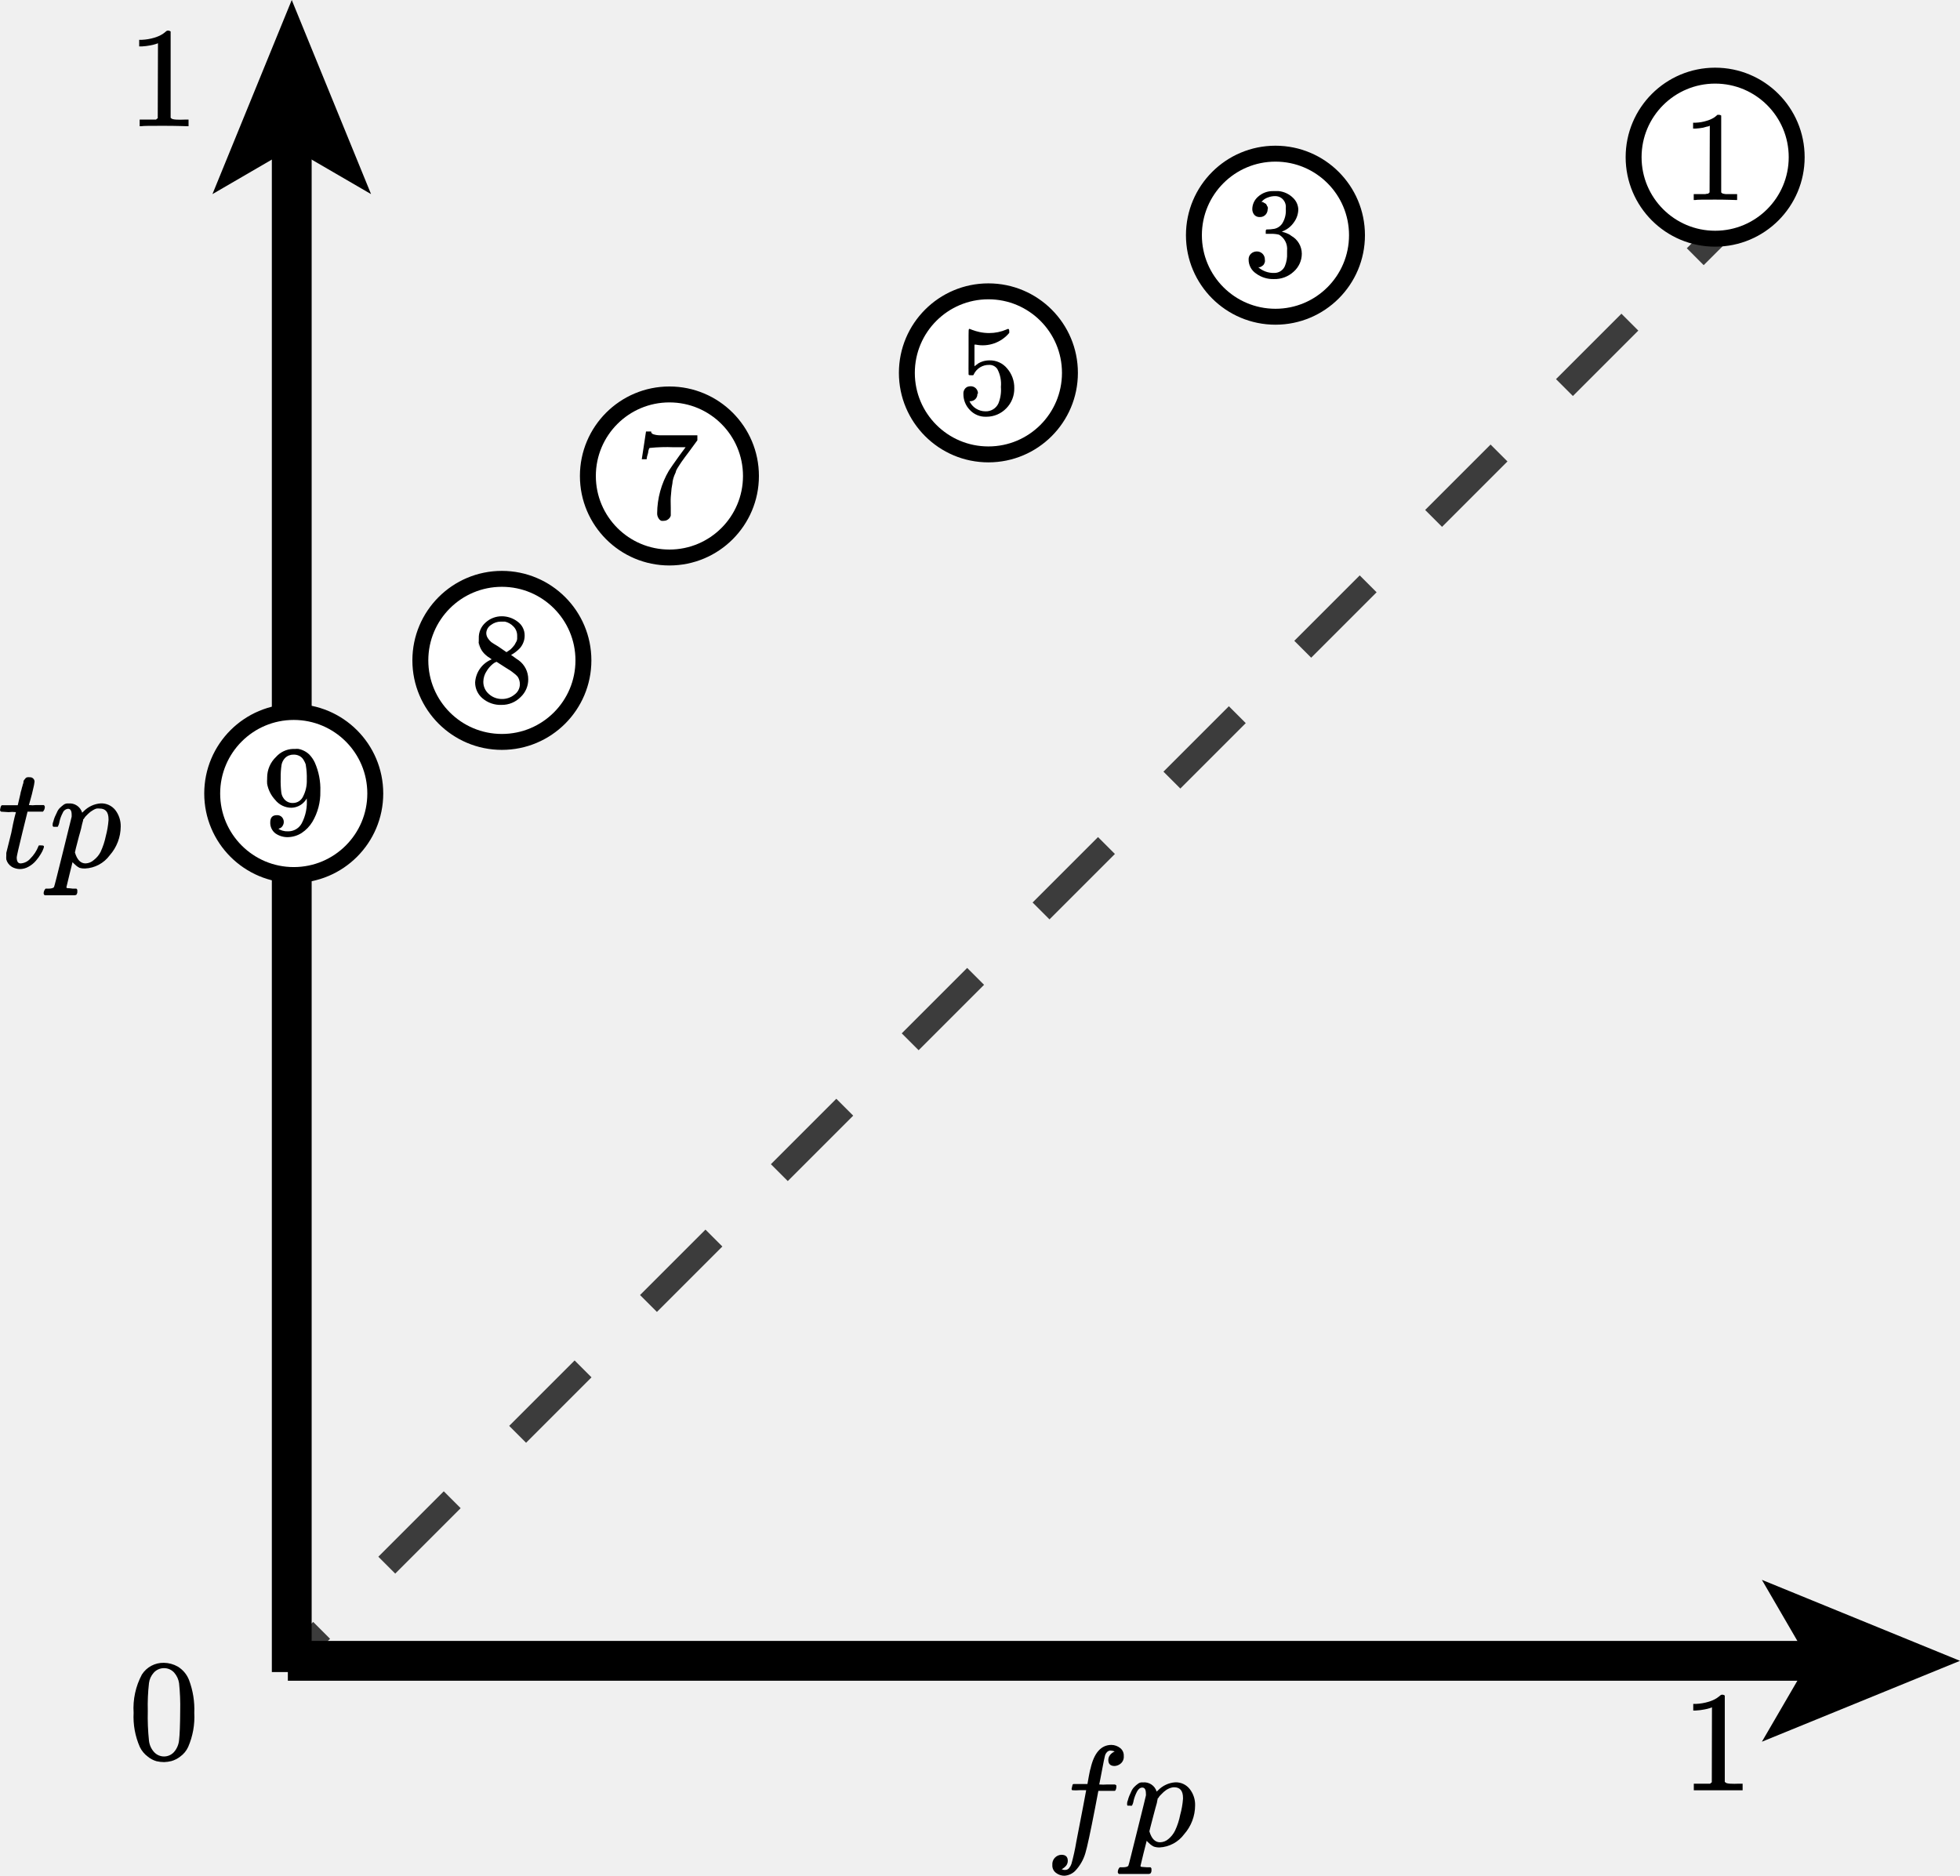
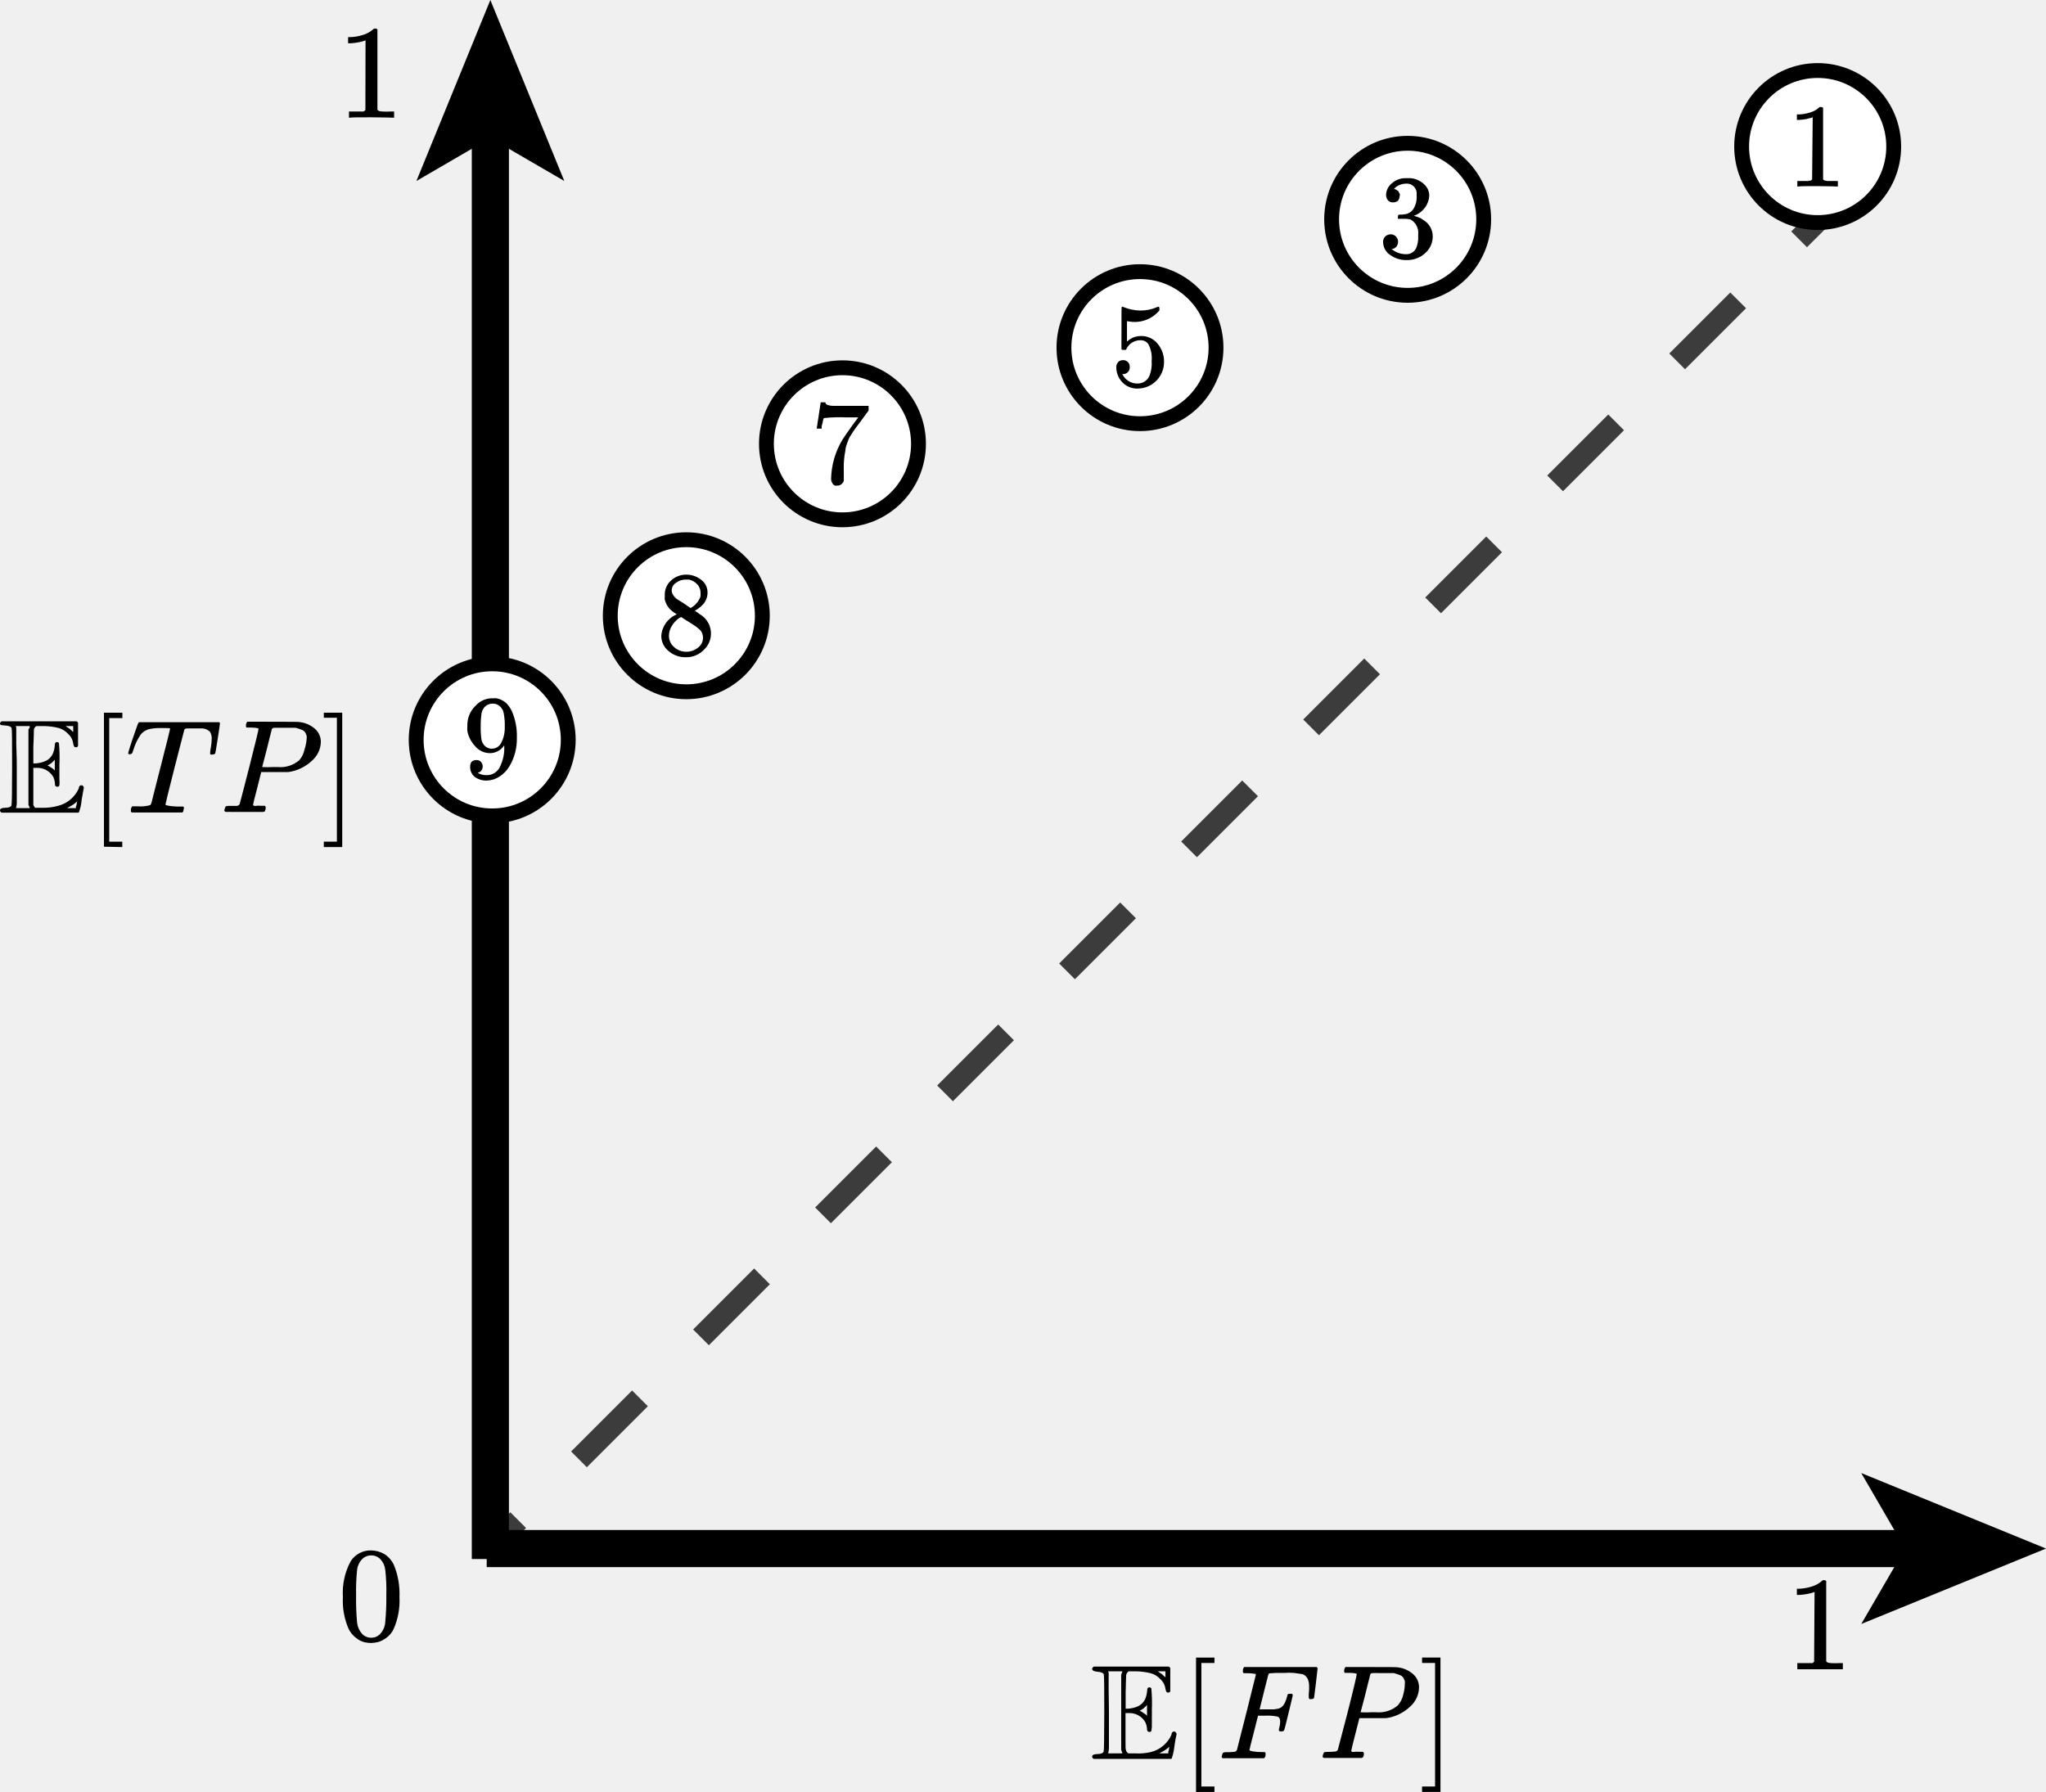
- <svg xmlns="http://www.w3.org/2000/svg" viewBox="0 0 246.15 235.57">
+ <svg xmlns="http://www.w3.org/2000/svg" viewBox="0 0 275.55 241.38">
  <defs>
    <style>.cls-1,.cls-3,.cls-4{fill:none;}.cls-1,.cls-3,.cls-4,.cls-5{stroke:#000;stroke-miterlimit:10;}.cls-1{stroke-width:5px;}.cls-2{opacity:0.75;}.cls-3,.cls-4{stroke-width:3px;}.cls-4{stroke-dasharray:11.62 11.62;}.cls-5{fill:#fff;stroke-width:2px;}</style>
  </defs>
  <g id="Layer_2" data-name="Layer 2">
    <g id="roc">
-       <line class="cls-1" x1="36.64" y1="17.3" x2="36.64" y2="210" />
-       <polygon points="36.64 0 26.68 24.38 36.64 18.59 46.6 24.38 36.64 0" />
-       <line class="cls-1" x1="228.5" y1="208.59" x2="36.15" y2="208.59" />
-       <polygon points="246.15 208.59 221.27 198.42 227.18 208.59 221.27 218.75 246.15 208.59" />
+       <line class="cls-1" x1="66.04" y1="17.3" x2="66.04" y2="210" />
+       <polygon points="66.04 0 56.08 24.38 66.04 18.59 76 24.38 66.04 0" />
+       <line class="cls-1" x1="257.89" y1="208.59" x2="65.55" y2="208.59" />
+       <polygon points="275.55 208.59 250.67 198.42 256.57 208.59 250.67 218.75 275.55 208.59" />
      <g class="cls-2">
-         <line class="cls-3" x1="217.15" y1="28" x2="212.9" y2="32.24" />
-         <line class="cls-4" x1="204.69" y1="40.46" x2="44.5" y2="200.65" />
-         <line class="cls-3" x1="40.39" y1="204.76" x2="36.15" y2="209" />
+         <line class="cls-3" x1="246.55" y1="28" x2="242.3" y2="32.24" />
+         <line class="cls-4" x1="234.09" y1="40.46" x2="73.9" y2="200.65" />
+         <line class="cls-3" x1="69.79" y1="204.76" x2="65.55" y2="209" />
      </g>
-       <path id="MJX-26-TEX-I-1D461" d="M.13,101.94c-.09-.08-.13-.14-.13-.18a2.14,2.14,0,0,1,.05-.29,1,1,0,0,1,.09-.25.17.17,0,0,1,.17-.09l.92,0h1l.34-1.45c0-.13.08-.31.13-.52a3.05,3.05,0,0,1,.13-.47c0-.1.07-.22.11-.37A.6.6,0,0,1,3,98a2.13,2.13,0,0,0,.18-.22.38.38,0,0,1,.26-.16,1.12,1.12,0,0,1,.32,0,.54.54,0,0,1,.45.2.56.56,0,0,1,.13.34,6.09,6.09,0,0,1-.16.85c-.11.49-.23,1-.36,1.43l-.19.67a3.74,3.74,0,0,0,.91,0H5.5a.32.32,0,0,1,.13.2.85.85,0,0,1-.24.63H3.46l-.65,2.63c-.48,1.93-.71,3-.71,3.11,0,.51.16.76.49.76a1.74,1.74,0,0,0,1.23-.62,4.49,4.49,0,0,0,1-1.52q0-.1.09-.12a.88.88,0,0,1,.27,0h.07q.27,0,.27.15a.7.7,0,0,1-.05.21,3.23,3.23,0,0,1-.33.69,5.72,5.72,0,0,1-.61.85,3.25,3.25,0,0,1-.92.76,2.2,2.2,0,0,1-1.11.31,2.11,2.11,0,0,1-1-.27,1.59,1.59,0,0,1-.71-.94,2.77,2.77,0,0,1,0-.49v-.33l.63-2.53C1.74,102.85,2,102,2,102a3.73,3.73,0,0,0-.92,0Z" />
-       <path id="MJX-26-TEX-I-1D45D" d="M6.61,103.71a1.06,1.06,0,0,0,0-.14c0-.06,0-.19.09-.4a4.09,4.09,0,0,1,.18-.56l.28-.6a1.59,1.59,0,0,1,.36-.54,5.11,5.11,0,0,1,.47-.4.86.86,0,0,1,.6-.16,1.63,1.63,0,0,1,1.73,1.16l.18-.17a3.32,3.32,0,0,1,2.14-1,2.23,2.23,0,0,1,1.85.85,3.28,3.28,0,0,1,.67,2.06,5.5,5.5,0,0,1-1.38,3.61,4.07,4.07,0,0,1-3.11,1.66A2.2,2.2,0,0,1,10,109a2.09,2.09,0,0,1-.42-.27l-.34-.31-.13-.14s-.14.53-.39,1.57-.38,1.57-.38,1.58,0,.11.14.12.32,0,.67.06h.45a.35.35,0,0,1,.11.16s0,.13,0,.33a.94.94,0,0,1-.11.27.49.49,0,0,1-.24.07H9.1l-.61,0-1.12,0c-.85,0-1.39,0-1.61,0H5.61a.37.37,0,0,1-.13-.2.87.87,0,0,1,.24-.63h.36c.41,0,.65-.09.71-.22s.4-1.51,1.1-4.32L9,102.57a1.7,1.7,0,0,0,0-.25c0-.49-.15-.74-.45-.74a.79.79,0,0,0-.67.51,4.24,4.24,0,0,0-.41,1.1,1.87,1.87,0,0,1-.22.65s-.12,0-.29,0H6.71A.28.28,0,0,1,6.61,103.71Zm2.8,3.35c.27.92.71,1.38,1.34,1.38A1.64,1.64,0,0,0,11.8,108a3,3,0,0,0,.83-1,9,9,0,0,0,.66-2,11,11,0,0,0,.34-2v-.11c0-.89-.37-1.34-1.11-1.34a1.74,1.74,0,0,0-.39,0,1.55,1.55,0,0,0-.4.17,3.17,3.17,0,0,0-.36.23l-.31.27-.27.27a1.13,1.13,0,0,0-.2.26.71.71,0,0,1-.15.18l0,.07s0,.1-.06.25-.1.43-.19.8-.19.69-.26.94C9.57,106.35,9.41,107,9.41,107.06Z" />
-       <path id="MJX-26-TEX-I-1D453" d="M133.31,234.79l.11,0a.47.47,0,0,0,.2.06l.21,0a.57.57,0,0,0,.44-.24,1.57,1.57,0,0,0,.29-.52,26.85,26.85,0,0,0,.61-2.77q.44-2.28.84-4.35c.26-1.37.39-2.07.39-2.08v-.05h-.85a5.12,5.12,0,0,1-.9,0,.21.21,0,0,1-.07-.18l.12-.51a.16.16,0,0,1,.15-.09l.85,0c.58,0,.87,0,.87,0s.05-.33.16-.91.18-.93.22-1c.44-2,1.33-3,2.64-3a1.83,1.83,0,0,1,1.1.4,1.19,1.19,0,0,1,.44,1,1.1,1.1,0,0,1-.38.94,1.3,1.3,0,0,1-.76.31c-.53,0-.8-.25-.8-.76a1,1,0,0,1,.2-.6,1.42,1.42,0,0,1,.44-.38l.16-.09a1.62,1.62,0,0,0-.54-.11.58.58,0,0,0-.42.19,1,1,0,0,0-.27.5c-.09.35-.18.82-.29,1.41s-.21,1.1-.29,1.51-.13.62-.13.65a6.24,6.24,0,0,0,1,0c.54,0,.85,0,.94,0a.31.31,0,0,1,.2.11.85.85,0,0,1,0,.31.8.8,0,0,1-.09.29.15.15,0,0,1-.16.09l-1,0h-1l-.42,2.2q-.87,4.5-1.21,5.62A5.44,5.44,0,0,1,135,235a2.09,2.09,0,0,1-1.32.58,1.72,1.72,0,0,1-1.05-.35,1.14,1.14,0,0,1-.47-1,1.18,1.18,0,0,1,1.14-1.28c.53,0,.8.25.8.76a1,1,0,0,1-.2.6,1.54,1.54,0,0,1-.44.38Z" />
-       <path id="MJX-26-TEX-I-1D45D-2" data-name="MJX-26-TEX-I-1D45D" d="M141.55,226.66s0-.08,0-.14,0-.2.09-.4a3.69,3.69,0,0,1,.18-.56l.27-.6a1.76,1.76,0,0,1,.37-.54,3.18,3.18,0,0,1,.47-.4.8.8,0,0,1,.59-.16,1.63,1.63,0,0,1,1.74,1.15l.18-.16a3.32,3.32,0,0,1,2.14-1,2.2,2.2,0,0,1,1.84.85,3.19,3.19,0,0,1,.67,2.06,5.48,5.48,0,0,1-1.37,3.6,4.1,4.1,0,0,1-3.11,1.67,2.2,2.2,0,0,1-.71-.11,2.09,2.09,0,0,1-.42-.27l-.34-.31-.13-.15s-.14.54-.4,1.58l-.38,1.57c0,.08.05.12.15.13l.67.05h.45c.07.09.11.14.11.17s0,.13,0,.32a.73.73,0,0,1-.11.27.47.47,0,0,1-.24.08H144l-.61,0-1.12,0c-.85,0-1.39,0-1.62,0h-.14c-.08-.09-.13-.15-.13-.2a.89.89,0,0,1,.24-.64H141c.41,0,.65-.08.71-.21s.4-1.52,1.1-4.33,1.07-4.3,1.1-4.47a.86.86,0,0,0,0-.25q0-.75-.45-.75c-.27,0-.49.17-.67.51a4.9,4.9,0,0,0-.42,1.11,1.93,1.93,0,0,1-.21.65.73.73,0,0,1-.29,0h-.26C141.58,226.75,141.55,226.7,141.55,226.66Zm2.8,3.35c.27.92.71,1.37,1.34,1.37a1.63,1.63,0,0,0,1.05-.41,3.2,3.2,0,0,0,.83-1.05,8.47,8.47,0,0,0,.65-2,10.25,10.25,0,0,0,.35-2v-.11c0-.89-.37-1.34-1.11-1.34a1.32,1.32,0,0,0-.39.06,2,2,0,0,0-.4.16,1.61,1.61,0,0,0-.36.24,2,2,0,0,0-.31.27l-.27.27a1.1,1.1,0,0,0-.2.25.47.47,0,0,1-.15.18l0,.08-.06.25c0,.16-.1.42-.2.8s-.18.68-.25.94C144.51,229.3,144.35,230,144.35,230Z" />
-       <circle class="cls-5" cx="36.89" cy="99.66" r="10.24" />
-       <path id="MJX-32-TEX-N-39" d="M38.55,100.23a2.27,2.27,0,0,1-1.93,1.22,2.61,2.61,0,0,1-2.07-1,4,4,0,0,1-1-2,4,4,0,0,1,0-.65v-.13a3.58,3.58,0,0,1,1.12-2.61,3,3,0,0,1,2.12-1h.29a2,2,0,0,1,.41,0,2.41,2.41,0,0,1,.59.19,2.67,2.67,0,0,1,.76.51,3.71,3.71,0,0,1,.69,1,8.17,8.17,0,0,1,.7,3.64,7.18,7.18,0,0,1-1,3.82,4.42,4.42,0,0,1-1.35,1.4,3.34,3.34,0,0,1-1.68.52,2.63,2.63,0,0,1-1.61-.47,1.66,1.66,0,0,1-.65-1.39c0-.61.28-.91.86-.9a.8.8,0,0,1,.59.23.9.9,0,0,1,.1,1.12.7.7,0,0,1-.26.26l-.21.08-.06,0s0,0,.11.09a2.49,2.49,0,0,0,.42.17,2.08,2.08,0,0,0,.68.08h.09a1.92,1.92,0,0,0,1.63-1,5.69,5.69,0,0,0,.63-3.12Zm-1.74.62a1.39,1.39,0,0,0,1.24-.79,4.29,4.29,0,0,0,.48-2.14,9.35,9.35,0,0,0-.12-1.8c0-.11-.06-.22-.1-.33a3.24,3.24,0,0,0-.23-.42,1.27,1.27,0,0,0-.48-.43,1.44,1.44,0,0,0-.76-.16,1.43,1.43,0,0,0-1.05.43,1.69,1.69,0,0,0-.43.84,10.05,10.05,0,0,0-.11,1.69,12,12,0,0,0,.08,1.81,1.6,1.6,0,0,0,.32.76A1.35,1.35,0,0,0,36.81,100.85Z" />
-       <circle class="cls-5" cx="63.03" cy="82.94" r="10.24" />
-       <path id="MJX-32-TEX-N-38" d="M60.13,81.41V80.17a2.51,2.51,0,0,1,.87-2,3,3,0,0,1,2-.77,3.26,3.26,0,0,1,2,.67,2.12,2.12,0,0,1,.89,1.76,2.26,2.26,0,0,1-.18.9,2.33,2.33,0,0,1-.42.68,4.15,4.15,0,0,1-.5.45,3.63,3.63,0,0,1-.42.29.73.73,0,0,0-.18.13l.23.14.45.33.26.17a2.94,2.94,0,0,1,1.21,2.41,3,3,0,0,1-.94,2.2,3.29,3.29,0,0,1-2.41,1,3.47,3.47,0,0,1-2.39-.82,2.6,2.6,0,0,1-.93-2,3.35,3.35,0,0,1,2.08-2.9l-.29-.21a2.15,2.15,0,0,1-.44-.32,2.56,2.56,0,0,1-.92-2Zm3.48.5.1-.07.14-.09.17-.12a1,1,0,0,0,.19-.16l.18-.19.17-.21a.89.89,0,0,0,.16-.26l.15-.27a.83.83,0,0,0,.08-.32q0-.21,0-.36a1.61,1.61,0,0,0-.46-1.17,2.13,2.13,0,0,0-1.08-.62H62.9a2.08,2.08,0,0,0-1.24.42,1.28,1.28,0,0,0-.59,1,1.16,1.16,0,0,0,.21.68,2.19,2.19,0,0,0,.41.47c.14.1.41.28.81.51l.18.12ZM63,87.79a2.44,2.44,0,0,0,1.61-.55,1.61,1.61,0,0,0,.68-1.32,1.7,1.7,0,0,0-.08-.51,1.57,1.57,0,0,0-.19-.41,2.43,2.43,0,0,0-.36-.35c-.16-.13-.28-.23-.37-.29a4.17,4.17,0,0,0-.47-.31l-.43-.27-.48-.31-.42-.27-.13-.08a1.32,1.32,0,0,0-.47.27,3.39,3.39,0,0,0-.77.89,2.45,2.45,0,0,0-.42,1.32,2,2,0,0,0,.69,1.56A2.41,2.41,0,0,0,63,87.79Z" />
-       <circle class="cls-5" cx="84.07" cy="59.78" r="10.24" />
-       <path id="MJX-32-TEX-N-37" d="M80.6,57.67s.1-.61.27-1.76l.26-1.72s.11,0,.32,0h.33v.06c0,.11.08.2.24.28a2.63,2.63,0,0,0,.84.14c.39,0,1.3,0,2.72,0h2v.63l-1.1,1.5-.48.64c-.22.31-.37.5-.43.6l-.34.52a3.88,3.88,0,0,0-.33.58c0,.14-.12.34-.22.59a4,4,0,0,0-.21.74c0,.24-.09.53-.13.87s-.07.71-.1,1.1,0,.83,0,1.32v.45c0,.15,0,.28,0,.39v.15a.83.83,0,0,1-.31.46.84.84,0,0,1-.54.2,1.21,1.21,0,0,1-.34,0,.73.73,0,0,1-.34-.31,1.1,1.1,0,0,1-.18-.64A10.7,10.7,0,0,1,84,59.12c.22-.34.67-1,1.36-1.95l.74-1h-1.5a20.37,20.37,0,0,0-3,.09q-.09,0-.18.39c0,.22-.1.46-.16.69l-.05.34v0H80.6Z" />
-       <circle class="cls-5" cx="124.13" cy="46.83" r="10.24" />
-       <path id="MJX-32-TEX-N-35" d="M122.75,49.48a.89.89,0,0,1-.88.91h-.12a2.22,2.22,0,0,0,2,1.27,1.72,1.72,0,0,0,1.64-1,4.53,4.53,0,0,0,.31-2.06,4,4,0,0,0-.44-2.24,1.18,1.18,0,0,0-.93-.53h-.1A2.08,2.08,0,0,0,122.3,47c0,.08-.08.12-.11.13l-.24,0c-.19,0-.29,0-.31-.1s0-1,0-2.82V42.12c0-.54,0-.81.08-.81a.09.09,0,0,1,.06,0l.34.13a6.3,6.3,0,0,0,.89.26,5.75,5.75,0,0,0,1.21.13,5.5,5.5,0,0,0,2.19-.45.4.4,0,0,1,.21-.07c.08,0,.13.1.13.29v.21a4.34,4.34,0,0,1-4.21,1.47l-.16,0V46l.48-.36a2.52,2.52,0,0,1,.58-.26,2.92,2.92,0,0,1,.83-.12,2.78,2.78,0,0,1,2.2,1,3.66,3.66,0,0,1,.91,2.49,3.49,3.49,0,0,1-1,2.53,3.45,3.45,0,0,1-2.51,1.06,2.67,2.67,0,0,1-2.09-.87,2.84,2.84,0,0,1-.79-2,.94.94,0,0,1,.17-.61.8.8,0,0,1,.37-.29,1.29,1.29,0,0,1,.37-.06.9.9,0,0,1,.92.91Z" />
-       <circle class="cls-5" cx="160.18" cy="29.54" r="10.24" />
-       <path id="MJX-32-TEX-N-33" d="M158.21,27.26a.87.87,0,0,1-.68-.27,1.12,1.12,0,0,1-.26-.71A2.09,2.09,0,0,1,158,24.7a2.73,2.73,0,0,1,1.87-.7c.38,0,.62,0,.71,0a3,3,0,0,1,1.82.86,2.1,2.1,0,0,1,.65,1.43,2.8,2.8,0,0,1-.55,1.63A3.06,3.06,0,0,1,161,29.08l-.05,0s.05,0,.14.05a3.31,3.31,0,0,1,.47.15,2.06,2.06,0,0,1,.61.34,2.58,2.58,0,0,1,1.32,2.25,3,3,0,0,1-1,2.23,3.51,3.51,0,0,1-2.53.95,3.57,3.57,0,0,1-2.22-.7,2.09,2.09,0,0,1-.93-1.75.94.94,0,0,1,.29-.73,1.07,1.07,0,0,1,.72-.29,1,1,0,0,1,.74.29,1,1,0,0,1,.29.73.83.83,0,0,1,0,.32,1.56,1.56,0,0,1-.11.26.54.54,0,0,1-.18.19l-.19.13a.52.52,0,0,1-.16.06l-.13,0-.06,0a2.9,2.9,0,0,0,2,.72,1.43,1.43,0,0,0,1.34-.85,3.73,3.73,0,0,0,.28-1.63v-.32a2.08,2.08,0,0,0-1-2,3.48,3.48,0,0,0-1-.11l-.68,0,0,0s0-.12,0-.26,0-.29.13-.29a5.12,5.12,0,0,0,.94-.08,1.58,1.58,0,0,0,1-.67,3,3,0,0,0,.45-1.81v-.13a1.38,1.38,0,0,0-.57-1.27,1.35,1.35,0,0,0-.75-.23,2.44,2.44,0,0,0-.95.18,1.8,1.8,0,0,0-.62.37l-.17.19h0l.13,0a.27.27,0,0,1,.16.08,1,1,0,0,0,.2.11.29.29,0,0,1,.16.18.94.94,0,0,0,.13.24.44.44,0,0,1,0,.32,1,1,0,0,1-.23.63A.93.93,0,0,1,158.21,27.26Z" />
-       <circle class="cls-5" cx="215.4" cy="19.74" r="10.24" />
-       <path id="MJX-32-TEX-N-31" d="M214.73,15.79l-.21.09c-.15,0-.37.1-.65.16a7.93,7.93,0,0,1-.93.11h-.31v-.74h.31a5.19,5.19,0,0,0,1.4-.24,3.65,3.65,0,0,0,.9-.39,3.54,3.54,0,0,0,.45-.36s.09,0,.2,0a.46.46,0,0,1,.27.09v4.82l0,4.84a.65.65,0,0,0,.19.14,2.59,2.59,0,0,0,.39.07c.2,0,.53,0,1,0h.42v.74H218c-.23,0-1.08-.05-2.56-.05s-2.31,0-2.53.05h-.2v-.74h1l.41,0a.92.92,0,0,0,.25-.05l.13,0s.05,0,.1-.08.09-.07.1-.06Z" />
-       <path id="MJX-32-TEX-N-30" d="M17.82,210.31a3.19,3.19,0,0,1,2.77-1.47,3.63,3.63,0,0,1,1.73.47A3.42,3.42,0,0,1,23.74,211a10.45,10.45,0,0,1,.66,4.12,9.45,9.45,0,0,1-.77,4.29,3.06,3.06,0,0,1-1,1.21,3.26,3.26,0,0,1-1.1.56,4.34,4.34,0,0,1-.92.13,4.4,4.4,0,0,1-.95-.11,3,3,0,0,1-1.1-.58,3.26,3.26,0,0,1-1-1.21,9.44,9.44,0,0,1-.78-4.29A9,9,0,0,1,17.82,210.31Zm4.07-.22a1.69,1.69,0,0,0-1.28-.58,1.72,1.72,0,0,0-1.31.58,2.38,2.38,0,0,0-.59,1.3,24.85,24.85,0,0,0-.15,3.48,29.07,29.07,0,0,0,.15,3.76,2.54,2.54,0,0,0,.65,1.43,1.69,1.69,0,0,0,2.48,0,2.63,2.63,0,0,0,.65-1.52c.08-.65.13-1.88.14-3.67a27.08,27.08,0,0,0-.14-3.46A2.57,2.57,0,0,0,21.89,210.09Z" />
-       <path id="MJX-32-TEX-N-31-2" data-name="MJX-32-TEX-N-31" d="M19.84,5.43l-.24.09a5.31,5.31,0,0,1-.72.18,7.92,7.92,0,0,1-1.05.13h-.35V5h.35a6.44,6.44,0,0,0,1.57-.27,4.32,4.32,0,0,0,1-.44,4.35,4.35,0,0,0,.5-.39s.1-.06.22-.06a.53.53,0,0,1,.31.11V14.79a.78.78,0,0,0,.22.16,2.29,2.29,0,0,0,.44.07,10,10,0,0,0,1.12,0h.47v.83h-.2c-.25,0-1.21-.05-2.88-.05s-2.59,0-2.84.05h-.22v-.83h1.16l.45,0,.29,0,.15,0a.38.38,0,0,0,.11-.09c.06-.06.09-.08.11-.07Z" />
-       <path id="MJX-32-TEX-N-31-3" data-name="MJX-32-TEX-N-31" d="M215,214.43l-.23.09a5.14,5.14,0,0,1-.73.18,7.52,7.52,0,0,1-1.05.13h-.34V214H213a6.44,6.44,0,0,0,1.58-.27,4,4,0,0,0,1-.44,5.65,5.65,0,0,0,.51-.39s.09-.06.22-.06a.5.5,0,0,1,.3.11v5.41l0,5.43a.78.78,0,0,0,.22.16,2.13,2.13,0,0,0,.43.07,10.12,10.12,0,0,0,1.12,0h.47v.83h-.19c-.26,0-1.22,0-2.88,0s-2.59,0-2.84,0h-.22v-.83h1.16l.45,0,.29,0,.15,0,.1-.09c.06-.06.1-.08.11-.07Z" />
+       <circle class="cls-5" cx="66.29" cy="99.66" r="10.24" />
+       <path id="MJX-32-TEX-N-39" d="M68,100.23A2.27,2.27,0,0,1,66,101.45a2.6,2.6,0,0,1-2.06-1,4,4,0,0,1-1-2,5.79,5.79,0,0,1,0-.65v-.13a3.6,3.6,0,0,1,1.11-2.61,3,3,0,0,1,2.13-1h.29a1.81,1.81,0,0,1,.4,0,2.6,2.6,0,0,1,.6.19,2.67,2.67,0,0,1,.76.51,3.71,3.71,0,0,1,.69,1,8.32,8.32,0,0,1,.69,3.64,7.17,7.17,0,0,1-1,3.82,4.34,4.34,0,0,1-1.36,1.4,3.28,3.28,0,0,1-1.67.52,2.61,2.61,0,0,1-1.61-.47,1.66,1.66,0,0,1-.65-1.39c0-.61.28-.91.86-.9a.8.8,0,0,1,.59.23.94.94,0,0,1,.1,1.12.7.7,0,0,1-.26.26l-.21.08-.06,0s0,0,.11.09a1.92,1.92,0,0,0,.42.17,2.08,2.08,0,0,0,.68.08h.09a1.92,1.92,0,0,0,1.63-1,5.69,5.69,0,0,0,.63-3.12Zm-1.74.62a1.4,1.4,0,0,0,1.24-.79,4.29,4.29,0,0,0,.48-2.14,8.42,8.42,0,0,0-.13-1.8,2,2,0,0,0-.09-.33c0-.1-.12-.24-.23-.42a1.35,1.35,0,0,0-.48-.43,1.44,1.44,0,0,0-.76-.16,1.43,1.43,0,0,0-1,.43,1.69,1.69,0,0,0-.43.84,10.92,10.92,0,0,0-.12,1.69,11.57,11.57,0,0,0,.09,1.81,1.6,1.6,0,0,0,.32.76A1.35,1.35,0,0,0,66.21,100.85Z" />
+       <circle class="cls-5" cx="92.43" cy="82.94" r="10.24" />
+       <path id="MJX-32-TEX-N-38" d="M89.53,81.41V80.17a2.51,2.51,0,0,1,.87-2,3,3,0,0,1,2-.77,3.26,3.26,0,0,1,2,.67,2.12,2.12,0,0,1,.89,1.76,2.26,2.26,0,0,1-.18.9,2.33,2.33,0,0,1-.42.68,4.15,4.15,0,0,1-.5.45,3.63,3.63,0,0,1-.42.29.56.56,0,0,0-.18.13l.23.14.45.33.26.17a3,3,0,0,1,.27,4.61,3.29,3.29,0,0,1-2.42,1A3.46,3.46,0,0,1,90,87.66a2.61,2.61,0,0,1-.94-2,3.37,3.37,0,0,1,2.08-2.9l-.29-.21a2.3,2.3,0,0,1-.43-.32,2.56,2.56,0,0,1-.92-2Zm3.48.5.1-.07.14-.09.16-.12a1.08,1.08,0,0,0,.2-.16,1.72,1.72,0,0,0,.17-.19l.18-.21a.89.89,0,0,0,.16-.26c.06-.1.1-.2.15-.27a.83.83,0,0,0,.08-.32q0-.21,0-.36a1.62,1.62,0,0,0-.47-1.17,2.05,2.05,0,0,0-1.08-.62H92.3a2.08,2.08,0,0,0-1.24.42,1.26,1.26,0,0,0-.6,1,1.16,1.16,0,0,0,.21.68,2.21,2.21,0,0,0,.42.47c.14.1.41.28.81.51a1.11,1.11,0,0,0,.18.12Zm-.58,5.88A2.46,2.46,0,0,0,94,87.24a1.64,1.64,0,0,0,.68-1.32,1.7,1.7,0,0,0-.08-.51,2,2,0,0,0-.19-.41,2.43,2.43,0,0,0-.36-.35c-.16-.13-.28-.23-.37-.29a5.43,5.43,0,0,0-.47-.31l-.43-.27-.49-.31-.42-.27-.12-.08a1.32,1.32,0,0,0-.47.27,3.4,3.4,0,0,0-.78.89,2.53,2.53,0,0,0-.41,1.32,2,2,0,0,0,.69,1.56A2.41,2.41,0,0,0,92.43,87.79Z" />
+       <circle class="cls-5" cx="113.46" cy="59.78" r="10.24" />
+       <path id="MJX-32-TEX-N-37" d="M110,57.67s.1-.61.27-1.76l.26-1.72s.11,0,.32,0h.32v.06c0,.11.09.2.25.28a2.61,2.61,0,0,0,.83.14q.6,0,2.73,0h2v.63l-1.1,1.5-.48.64-.44.6-.33.52a3.14,3.14,0,0,0-.33.58l-.22.59a4,4,0,0,0-.21.74c0,.24-.09.53-.13.87s-.08.71-.1,1.1,0,.83,0,1.32v.45c0,.15,0,.28,0,.39v.15a.88.88,0,0,1-.31.46.85.85,0,0,1-.55.2,1.2,1.2,0,0,1-.33,0,.69.69,0,0,1-.34-.31,1.1,1.1,0,0,1-.18-.64,10.7,10.7,0,0,1,1.56-5.29c.22-.34.67-1,1.36-1.95l.74-1H114a20.37,20.37,0,0,0-3,.09q-.09,0-.18.39c0,.22-.11.46-.16.69l0,.34v0H110Z" />
+       <circle class="cls-5" cx="153.53" cy="46.83" r="10.24" />
+       <path id="MJX-32-TEX-N-35" d="M152.15,49.48a.89.89,0,0,1-.26.65.86.86,0,0,1-.63.26h-.11a2.22,2.22,0,0,0,2,1.27,1.72,1.72,0,0,0,1.64-1,4.53,4.53,0,0,0,.31-2.06,4,4,0,0,0-.44-2.24,1.2,1.2,0,0,0-.93-.53h-.1A2.07,2.07,0,0,0,151.7,47c0,.08-.08.12-.11.13l-.24,0c-.19,0-.29,0-.31-.1s0-1,0-2.82V42.12c0-.54,0-.81.08-.81a.09.09,0,0,1,.06,0l.34.13a5.92,5.92,0,0,0,.89.26,5.75,5.75,0,0,0,1.21.13,5.5,5.5,0,0,0,2.19-.45.4.4,0,0,1,.21-.07c.08,0,.13.1.13.29v.21a4.34,4.34,0,0,1-4.21,1.47l-.16,0V46l.48-.36a2.52,2.52,0,0,1,.58-.26,2.86,2.86,0,0,1,.82-.12,2.8,2.8,0,0,1,2.21,1,3.7,3.7,0,0,1,.9,2.49,3.57,3.57,0,0,1-3.54,3.59,2.71,2.71,0,0,1-2.1-.87,2.89,2.89,0,0,1-.79-2,.94.94,0,0,1,.18-.61.8.8,0,0,1,.37-.29,1.24,1.24,0,0,1,.37-.06.87.87,0,0,1,.66.27A.92.92,0,0,1,152.15,49.48Z" />
+       <circle class="cls-5" cx="189.58" cy="29.54" r="10.24" />
+       <path id="MJX-32-TEX-N-33" d="M187.6,27.26a.85.85,0,0,1-.67-.27,1.12,1.12,0,0,1-.26-.71,2.09,2.09,0,0,1,.77-1.58,2.73,2.73,0,0,1,1.87-.7c.38,0,.61,0,.71,0a3.06,3.06,0,0,1,1.82.86,2.1,2.1,0,0,1,.65,1.43,2.87,2.87,0,0,1-.55,1.63,3.08,3.08,0,0,1-1.52,1.14l0,0s0,0,.14.05a3.77,3.77,0,0,1,.47.15,2.06,2.06,0,0,1,.61.34,2.58,2.58,0,0,1,1.32,2.25,3,3,0,0,1-1,2.23,3.53,3.53,0,0,1-2.53.95,3.57,3.57,0,0,1-2.22-.7,2.1,2.1,0,0,1-.94-1.75,1,1,0,0,1,.29-.73,1.11,1.11,0,0,1,.73-.29,1,1,0,0,1,1,1,1.07,1.07,0,0,1-.05.32,1.56,1.56,0,0,1-.11.26.54.54,0,0,1-.18.19l-.19.13a.52.52,0,0,1-.16.06l-.13,0-.07,0a2.94,2.94,0,0,0,2,.72,1.44,1.44,0,0,0,1.34-.85A3.75,3.75,0,0,0,191,31.9v-.32a2.07,2.07,0,0,0-1-2,3.54,3.54,0,0,0-1-.11l-.68,0-.05,0a.64.64,0,0,1,0-.26c0-.19.05-.29.13-.29a5.19,5.19,0,0,0,.94-.08,1.6,1.6,0,0,0,1-.67,3,3,0,0,0,.45-1.81v-.13a1.33,1.33,0,0,0-1.33-1.5,2.47,2.47,0,0,0-.95.18,1.74,1.74,0,0,0-.61.37l-.18.19h0a.4.4,0,0,0,.13,0,.27.27,0,0,1,.16.08,1,1,0,0,0,.2.11.29.29,0,0,1,.16.18.94.94,0,0,0,.13.24.4.4,0,0,1,0,.32,1,1,0,0,1-.22.63A.93.93,0,0,1,187.6,27.26Z" />
+       <circle class="cls-5" cx="244.8" cy="19.74" r="10.24" />
+       <path id="MJX-32-TEX-N-31" d="M244.13,15.79l-.21.09c-.15,0-.37.1-.65.16a7.93,7.93,0,0,1-.93.11H242v-.74h.31a5.19,5.19,0,0,0,1.4-.24,3.65,3.65,0,0,0,.9-.39,4.43,4.43,0,0,0,.45-.36s.09,0,.2,0a.48.48,0,0,1,.27.09v4.82l0,4.84a.65.65,0,0,0,.19.14,2.59,2.59,0,0,0,.39.07c.2,0,.53,0,1,0h.41v.74h-.17c-.23,0-1.08-.05-2.57-.05s-2.3,0-2.53.05h-.19v-.74h1l.4,0a.92.92,0,0,0,.26-.05l.13,0s0,0,.1-.08.08-.07.1-.06Z" />
+       <path id="MJX-32-TEX-N-30" d="M47.22,210.31A3.17,3.17,0,0,1,50,208.84a3.66,3.66,0,0,1,1.73.47A3.36,3.36,0,0,1,53.13,211a10.25,10.25,0,0,1,.67,4.12,9.44,9.44,0,0,1-.78,4.29,3,3,0,0,1-1,1.21,3.26,3.26,0,0,1-1.1.56,4.43,4.43,0,0,1-.93.13,4.38,4.38,0,0,1-.94-.11,3,3,0,0,1-1.1-.58,3.29,3.29,0,0,1-1-1.21,9.45,9.45,0,0,1-.77-4.29A9,9,0,0,1,47.22,210.31Zm4.07-.22a1.69,1.69,0,0,0-1.29-.58,1.71,1.71,0,0,0-1.3.58,2.46,2.46,0,0,0-.6,1.3,27.24,27.24,0,0,0-.14,3.48,31.87,31.87,0,0,0,.14,3.76,2.68,2.68,0,0,0,.65,1.43,1.66,1.66,0,0,0,1.25.54,1.6,1.6,0,0,0,1.23-.54,2.57,2.57,0,0,0,.65-1.52,33.67,33.67,0,0,0,.15-3.67,24.69,24.69,0,0,0-.15-3.46A2.48,2.48,0,0,0,51.29,210.09Z" />
+       <path id="MJX-32-TEX-N-31-2" data-name="MJX-32-TEX-N-31" d="M49.23,5.43,49,5.52a5.31,5.31,0,0,1-.72.18,7.92,7.92,0,0,1-1.05.13h-.35V5h.35a6.44,6.44,0,0,0,1.57-.27,4,4,0,0,0,1-.44,3.77,3.77,0,0,0,.51-.39s.1-.06.22-.06a.48.48,0,0,1,.3.11V9.36l0,5.43a.78.78,0,0,0,.22.16,2.13,2.13,0,0,0,.43.07,10.21,10.21,0,0,0,1.13,0h.47v.83h-.2c-.26,0-1.22-.05-2.88-.05s-2.59,0-2.84.05H47v-.83h1.16l.45,0,.29,0L49,15a.38.38,0,0,0,.11-.09c.06-.06.09-.08.1-.07Z" />
+       <path id="MJX-32-TEX-N-31-3" data-name="MJX-32-TEX-N-31" d="M244.38,214.43l-.23.09a5.14,5.14,0,0,1-.73.18,7.52,7.52,0,0,1-1,.13H242V214h.34a6.52,6.52,0,0,0,1.58-.27,4,4,0,0,0,1-.44,5.65,5.65,0,0,0,.51-.39s.09-.06.21-.06a.53.53,0,0,1,.31.11v5.41l0,5.43a.66.66,0,0,0,.22.16,2.13,2.13,0,0,0,.43.07,10,10,0,0,0,1.12,0h.47v.83h-.2c-.25,0-1.21,0-2.87,0s-2.59,0-2.84,0h-.22v-.83h1.16l.45,0,.29,0,.14,0s.05,0,.11-.09.1-.08.11-.07Z" />
+       <path id="MJX-57-TEX-D-1D53C" d="M147.09,224.8c0-.11.08-.21.22-.31h10.1a.39.39,0,0,1,.2.2v1.52c0,.9,0,1.42,0,1.56a.26.26,0,0,1-.29.22.27.27,0,0,1-.22-.09,1.54,1.54,0,0,1-.14-.4,2.09,2.09,0,0,0-.69-1.32,2.71,2.71,0,0,0-1.3-.8,9,9,0,0,0-1.9-.25H152a.77.77,0,0,0-.33.5c0,.2-.05,1-.07,2.32v2.21h.31a3.85,3.85,0,0,0,1.46-.38,2.08,2.08,0,0,0,.84-.87,3.58,3.58,0,0,0,.29-1.21c0-.28.09-.42.29-.42a.34.34,0,0,1,.27.15,22.79,22.79,0,0,1,.07,2.89v1.14c0,.42,0,.7,0,.82a3.44,3.44,0,0,1-.06.83c0,.12-.13.18-.29.18s-.3-.11-.3-.36a2.31,2.31,0,0,0-.26-1,2.45,2.45,0,0,0-2.21-1.18h-.43v2.43c0,.32,0,.73,0,1.21,0,.74,0,1.18.05,1.32a.77.77,0,0,0,.26.42l.07.05h.89A7.36,7.36,0,0,0,155,236a4.14,4.14,0,0,0,2.77-2.33c0-.29.16-.44.36-.44a.28.28,0,0,1,.22.11.47.47,0,0,1,.11.25,16.22,16.22,0,0,0-.29,1.6,7.49,7.49,0,0,1-.36,1.66l-.08.07H147.31a.34.34,0,0,1-.22-.31c0-.22.24-.34.71-.34s.77-.14.83-.31.09-1.84.09-5.23,0-5.14-.09-5.26-.35-.26-.83-.29S147.09,225,147.09,224.8Zm2.26,5.88c0,2.54,0,4.06,0,4.56a3.21,3.21,0,0,1-.11.94l0,0h1.92a1.55,1.55,0,0,1-.07-.23l-.09-.24V225.58l.09-.22.07-.23h-1.92a.89.89,0,0,1,.07.18,5.17,5.17,0,0,1,0,.63q0,.59,0,1.56T149.35,230.68Zm7.61-4.74v-.81h-1s.06.08.2.16a1.65,1.65,0,0,1,.48.36Zm-2.48,5.18v-1.45l-.26.25a1.63,1.63,0,0,1-.47.37l-.25.14a1.57,1.57,0,0,0,.29.16,5.23,5.23,0,0,0,.49.33Zm2.93,4.63.07-.49s0,0-.07.09a4.19,4.19,0,0,1-1,.67l-.27.16.56,0h.64a.12.12,0,0,1,0-.07,1.64,1.64,0,0,0,0-.18C157.38,235.88,157.4,235.81,157.41,235.75Z" />
+       <path id="MJX-57-TEX-N-5B" d="M161.08,241.38v-18.1h2.48V224H161.8v16.64h1.76v.73Z" />
+       <path id="MJX-57-TEX-I-1D439" d="M164.85,236.84c-.21,0-.31-.06-.31-.18s0-.11.05-.26.1-.3.15-.32a1.09,1.09,0,0,1,.41-.06c.33,0,.69,0,1.09-.05a.48.48,0,0,0,.34-.22c0-.06.45-1.75,1.29-5.08l1.26-5.07c0-.09,0-.13-.07-.13a6.49,6.49,0,0,0-1-.09h-.56c-.07-.07-.11-.12-.11-.14a2.67,2.67,0,0,1,0-.31.66.66,0,0,1,.18-.38h9.75a.21.21,0,0,1,.13.2c0,.06-.08.73-.23,2s-.25,2-.26,2-.14.12-.36.12h-.22a.28.28,0,0,1-.12-.23s0-.16,0-.44a6.79,6.79,0,0,0,.05-1,2.71,2.71,0,0,0-.12-.88,1.49,1.49,0,0,0-.35-.56,1.07,1.07,0,0,0-.67-.29l-.92-.13a8.69,8.69,0,0,0-1.3,0h-.42a11.93,11.93,0,0,0-1.57.06.23.23,0,0,0-.13.14s-.22.8-.61,2.37l-.58,2.34h1.41l.51,0,.39-.06a1.34,1.34,0,0,0,.44-.12,1.44,1.44,0,0,0,.31-.22,1.83,1.83,0,0,0,.39-.6,4.08,4.08,0,0,0,.24-.69,2.31,2.31,0,0,1,.09-.32c0-.06.15-.09.34-.09h.22c.08.06.13.12.13.18s-.19.83-.56,2.37-.58,2.34-.62,2.39-.14.13-.36.13h-.22a.35.35,0,0,1-.13-.22,4.06,4.06,0,0,1,.1-.4,2.84,2.84,0,0,0,.09-.72c0-.35-.12-.57-.37-.66a6.48,6.48,0,0,0-1.61-.12h-1l-.58,2.3c-.39,1.49-.58,2.28-.58,2.35s.54.25,1.61.25h.45a.36.36,0,0,1,.11.13l0,.36a.72.72,0,0,1-.19.34h-.3c-.5,0-1.41,0-2.74,0h-1.79A4.18,4.18,0,0,0,164.85,236.84Z" />
+       <path id="MJX-57-TEX-I-1D443" d="M182.72,225.49c0-.08-.34-.14-1-.16-.29,0-.47,0-.56,0s-.13-.07-.13-.18,0-.08,0-.2a1.32,1.32,0,0,1,.16-.4s1.21,0,3.51,0,3.52,0,3.68.06a3.76,3.76,0,0,1,1.93.89,2.34,2.34,0,0,1,.8,1.82,3.51,3.51,0,0,1-1.19,2.55,5.79,5.79,0,0,1-3.23,1.56c-.08,0-.71,0-1.9,0h-1.71l-.55,2.15c-.36,1.4-.54,2.14-.54,2.23a.17.17,0,0,0,0,.09l.12.07a.59.59,0,0,0,.31,0,2.7,2.7,0,0,1,.6,0h.56a.84.84,0,0,1,.11.2,1.13,1.13,0,0,1-.13.54.39.39,0,0,1-.29.09h-.67c-.41,0-1,0-1.81,0H179.1a3.85,3.85,0,0,0-.65,0c-.21,0-.32-.06-.32-.18s0-.11.05-.26.1-.3.15-.32a1.09,1.09,0,0,1,.41-.06c.33,0,.69,0,1.09-.05a.48.48,0,0,0,.34-.22c0-.05.47-1.72,1.31-5S182.72,225.67,182.72,225.49Zm6.48,1.34a1.94,1.94,0,0,0,0-.38,2.22,2.22,0,0,0-.17-.4.85.85,0,0,0-.45-.4,7.19,7.19,0,0,0-.89-.29l-1.44,0h-.64a3.87,3.87,0,0,0-.52,0,.68.68,0,0,1-.22,0,.36.36,0,0,0-.32.16c0,.07-.14.53-.35,1.39s-.41,1.69-.63,2.5-.33,1.22-.33,1.23a11.61,11.61,0,0,0,1.47,0h.63a3.92,3.92,0,0,0,2.9-.91,3.21,3.21,0,0,0,.74-1.43A6.07,6.07,0,0,0,189.2,226.83Z" />
+       <path id="MJX-57-TEX-N-5D" d="M191.52,224v-.73H194v18.1h-2.48v-.73h1.75V224Z" />
+       <path id="MJX-56-TEX-D-1D53C" d="M0,97.47c0-.11.07-.21.22-.31H10.31a.33.33,0,0,1,.2.2v1.52q0,1.35,0,1.56a.26.26,0,0,1-.29.22.27.27,0,0,1-.22-.09,1,1,0,0,1-.14-.4,2.09,2.09,0,0,0-.69-1.32,2.75,2.75,0,0,0-1.3-.8,9,9,0,0,0-1.9-.25H4.89a.7.7,0,0,0-.33.5c0,.2,0,1-.07,2.32v2.21H4.8a3.9,3.9,0,0,0,1.46-.38,2,2,0,0,0,.83-.87,3.35,3.35,0,0,0,.29-1.21c0-.28.1-.42.29-.42a.32.32,0,0,1,.27.15A21.37,21.37,0,0,1,8,103v1.14c0,.42,0,.7,0,.82a3.65,3.65,0,0,1,0,.83.26.26,0,0,1-.29.18c-.2,0-.31-.11-.31-.36a2.28,2.28,0,0,0-.25-1,2.46,2.46,0,0,0-2.21-1.18H4.49v2.43c0,.32,0,.73,0,1.21,0,.74,0,1.18,0,1.32a.79.79,0,0,0,.25.42l.08,0h.88a7.38,7.38,0,0,0,2.14-.27,4.15,4.15,0,0,0,2.77-2.34c0-.28.15-.43.36-.43a.29.29,0,0,1,.22.11.46.46,0,0,1,.1.25s-.12.56-.29,1.59a6.36,6.36,0,0,1-.36,1.67l-.07.07H.22a.33.33,0,0,1-.22-.31c0-.22.24-.34.71-.34s.77-.14.83-.31.09-1.84.09-5.23,0-5.14-.09-5.26-.35-.26-.83-.29S0,97.69,0,97.47Zm2.26,5.88c0,2.54,0,4.06,0,4.56a3,3,0,0,1-.1.94s0,0,0,0H4c0-.07,0-.15-.08-.23l-.09-.24V98.25L4,98,4,97.8H2.12c0,.08.06.14.07.18s0,.25,0,.63,0,.91,0,1.56S2.27,101.88,2.26,103.35Zm7.6-4.74V97.8h-1s.07.08.2.16a1.55,1.55,0,0,1,.49.36Zm-2.48,5.18v-1.45l-.25.25a1.63,1.63,0,0,1-.47.37l-.25.14a1.57,1.57,0,0,0,.29.16,5.43,5.43,0,0,0,.48.33Zm2.93,4.63.08-.49s0,0-.08.09a4.13,4.13,0,0,1-1,.67l-.27.16.56,0h.63a.41.41,0,0,1,0-.07,1.27,1.27,0,0,0,0-.18C10.29,108.55,10.3,108.48,10.31,108.42Z" />
+       <path id="MJX-56-TEX-N-5B" d="M14,114.05V96h2.48v.73H14.71v16.64h1.76v.73Z" />
+       <path id="MJX-56-TEX-I-1D447" d="M17.61,101.62c-.23,0-.35-.05-.35-.15a9.89,9.89,0,0,1,.29-1c.2-.62.4-1.23.62-1.83l.31-.89a1.08,1.08,0,0,1,.23-.47h10.1c.38,0,.61,0,.69,0s.11.07.12.16-.1.76-.3,2.07-.32,2-.35,2-.11.13-.34.13h-.22s-.07,0-.11-.09l0-.06c0-.07,0-.34.1-.81a6.8,6.8,0,0,0,.11-1.11,1.7,1.7,0,0,0-.23-1,1.58,1.58,0,0,0-1-.45l-1.05,0H25.15a.46.46,0,0,0-.32.15s-.44,1.69-1.29,5-1.26,5.06-1.26,5.12.53.23,1.59.25c.38,0,.63,0,.74,0s.16.07.16.16a.77.77,0,0,1-.05.26c0,.21-.1.34-.16.38H23.45c-.56,0-1.38,0-2.44,0q-2.34,0-3,0h-.27c-.07-.07-.11-.12-.11-.16a2.49,2.49,0,0,1,0-.32.87.87,0,0,1,.18-.35h.7a4.87,4.87,0,0,0,1.72-.16l0,0a.72.72,0,0,0,.18-.36c.06-.21.3-1.15.72-2.84l.51-2c.85-3.32,1.27-5,1.27-5.09s-.18-.09-.53-.09h-.56a7.3,7.3,0,0,0-1.59.11,2.2,2.2,0,0,0-1.27.74,7.74,7.74,0,0,0-1,2.1,2.83,2.83,0,0,1-.18.47.33.33,0,0,1-.26.08Z" />
+       <path id="MJX-56-TEX-I-1D443" d="M34.82,98.16c0-.08-.35-.14-1-.16-.29,0-.48,0-.57,0s-.12-.07-.12-.18,0-.08,0-.2.13-.38.17-.4,1.2,0,3.51,0,3.51,0,3.67.06a3.83,3.83,0,0,1,1.94.89,2.33,2.33,0,0,1,.79,1.82A3.47,3.47,0,0,1,42,102.48,5.76,5.76,0,0,1,38.8,104c-.09,0-.72,0-1.9,0H35.18l-.54,2.15c-.37,1.4-.55,2.14-.55,2.23a.2.2,0,0,0,0,.09l.13.07a.56.56,0,0,0,.31,0,2.62,2.62,0,0,1,.59,0h.56a.56.56,0,0,1,.11.2,1.25,1.25,0,0,1-.12.54.42.42,0,0,1-.29.09h-.67c-.41,0-1,0-1.81,0H31.2a3.69,3.69,0,0,0-.65,0c-.22,0-.33-.06-.33-.19s0-.1.05-.25.1-.3.15-.32a1.21,1.21,0,0,1,.42-.06c.32,0,.68,0,1.08,0a.52.52,0,0,0,.35-.22s.47-1.73,1.3-5S34.82,98.34,34.82,98.16ZM41.3,99.5a1.84,1.84,0,0,0,0-.38,3,3,0,0,0-.16-.4.92.92,0,0,0-.46-.4,7,7,0,0,0-.88-.29l-1.45,0H37.15c-.13,0-.2,0-.22,0a.41.41,0,0,0-.32.17c0,.07-.14.53-.35,1.39s-.41,1.69-.63,2.5-.32,1.22-.32,1.23a11.36,11.36,0,0,0,1.46,0h.63a3.9,3.9,0,0,0,2.9-.91A3.11,3.11,0,0,0,41,101,6.18,6.18,0,0,0,41.3,99.5Z" />
+       <path id="MJX-56-TEX-N-5D" d="M43.61,96.68V96h2.48v18.1H43.61v-.73h1.76V96.68Z" />
    </g>
  </g>
</svg>
